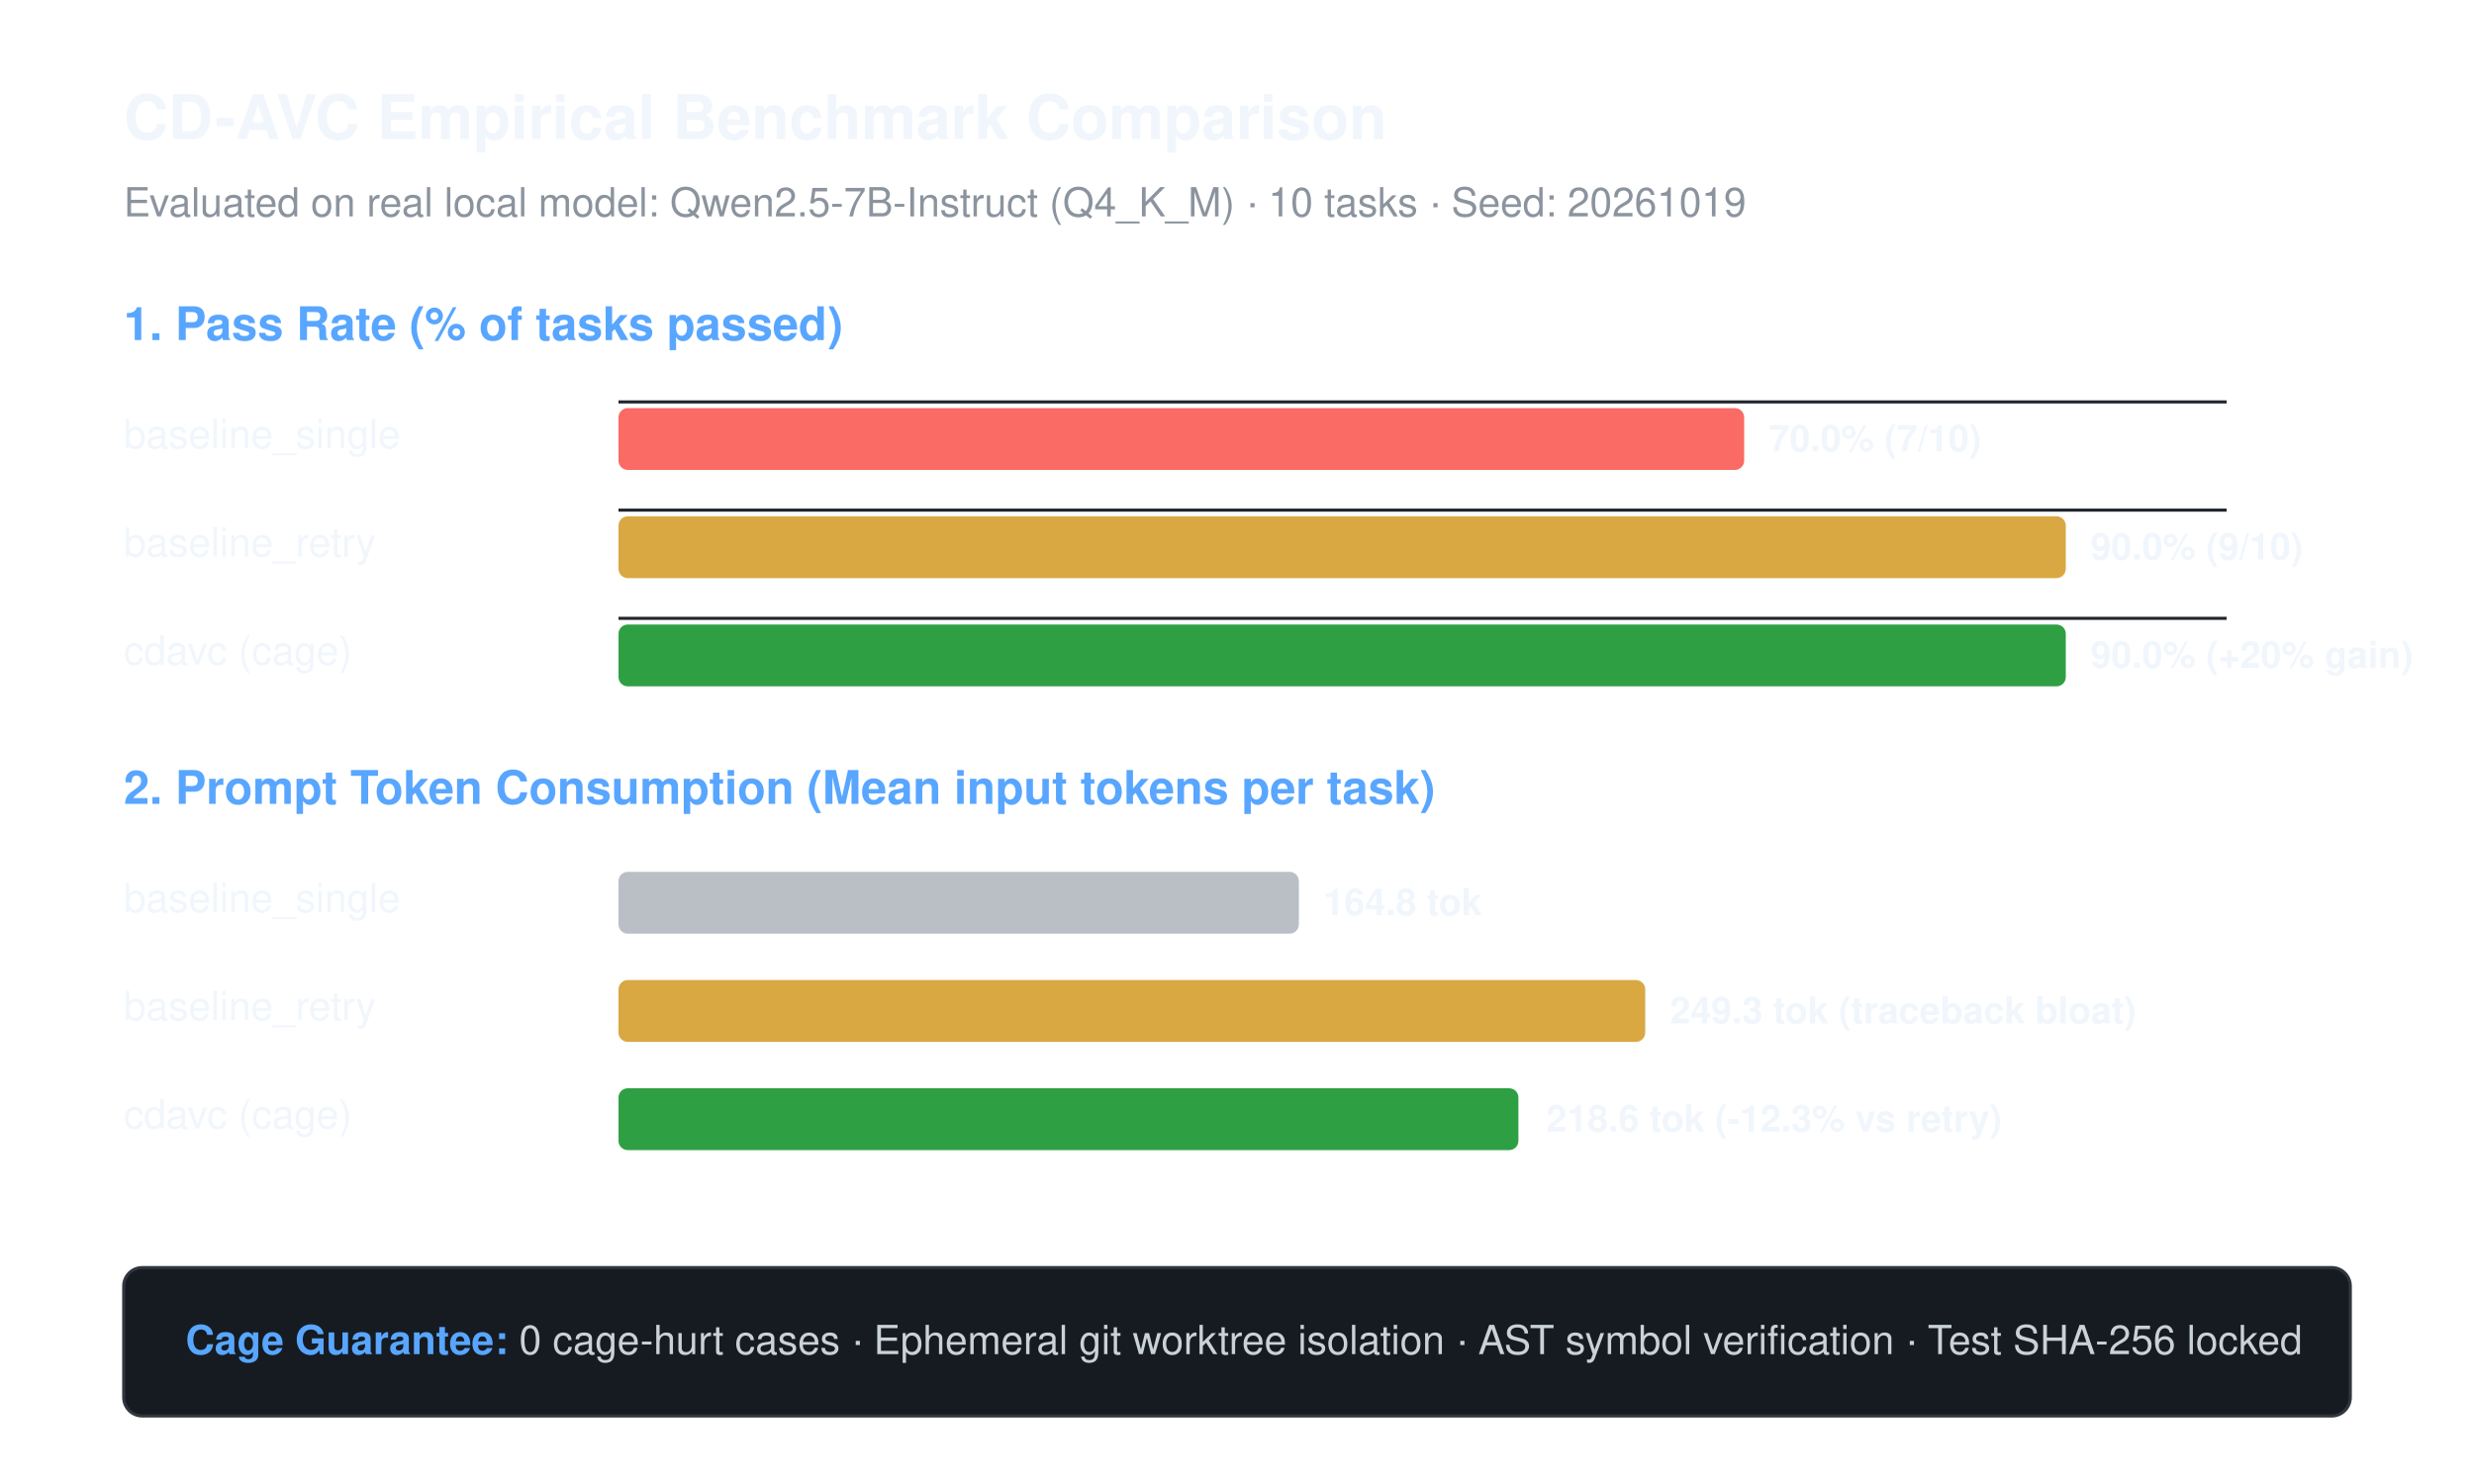
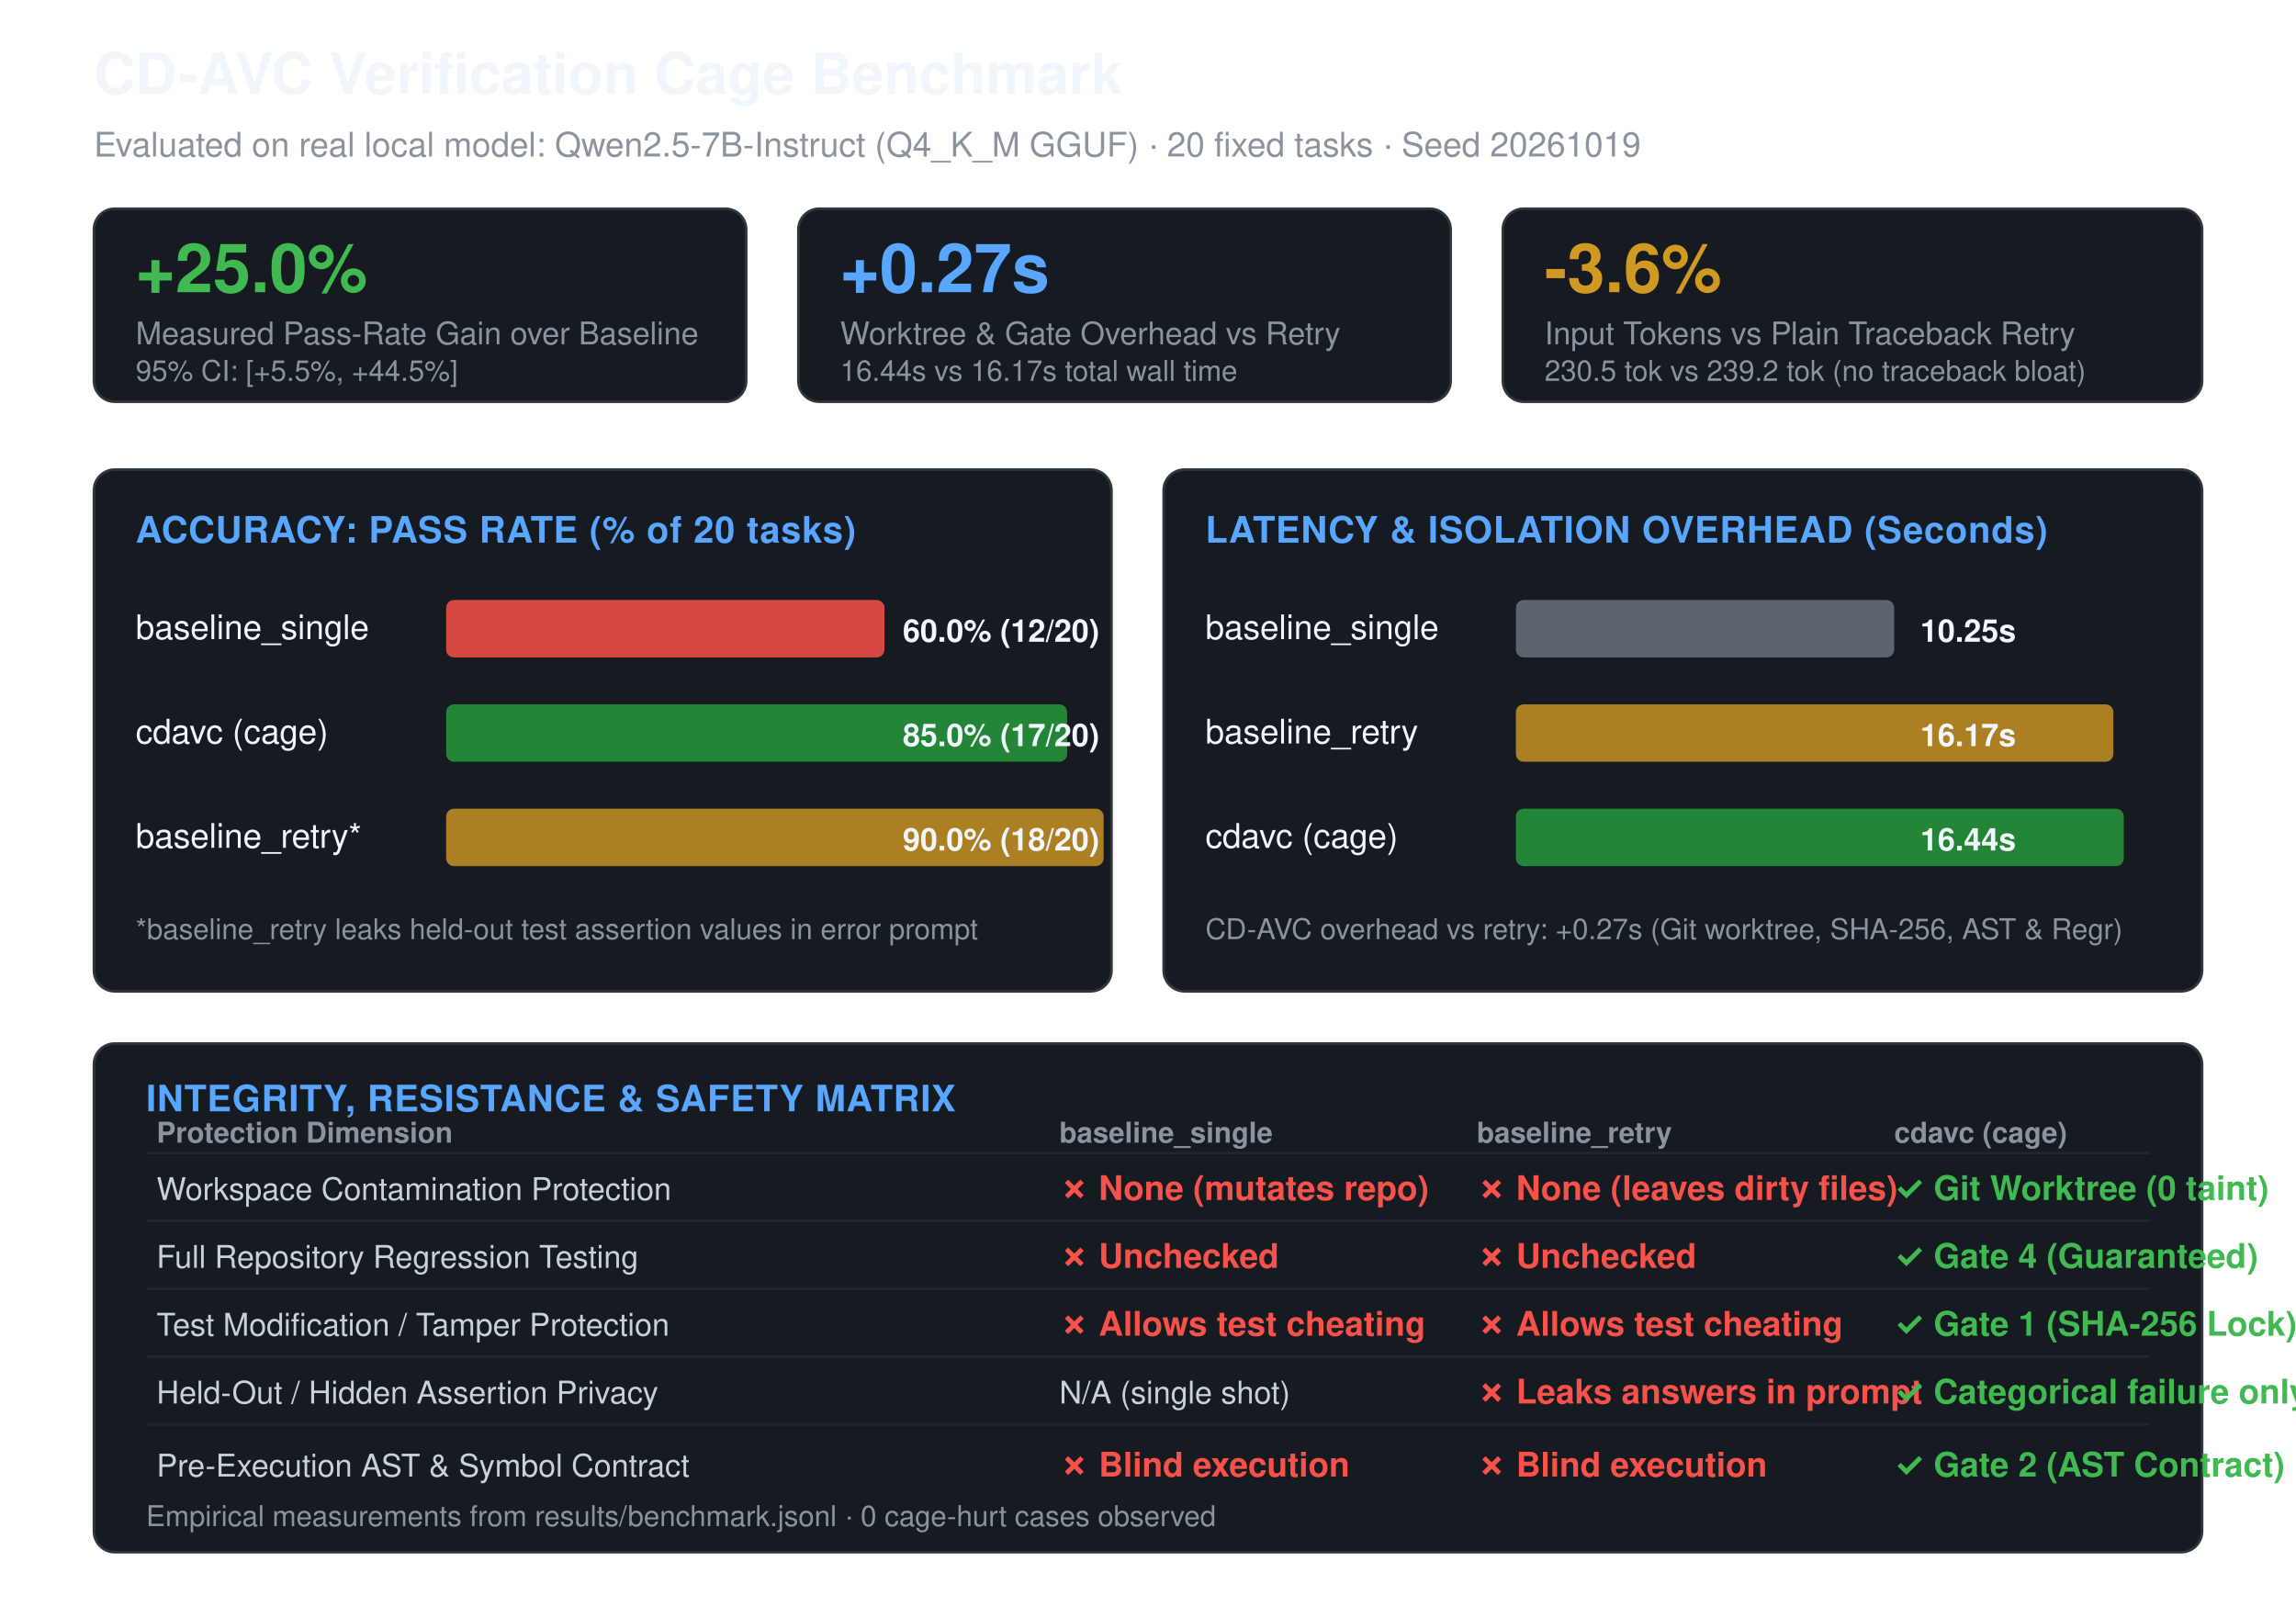
- <svg xmlns="http://www.w3.org/2000/svg" viewBox="0 0 800 480" width="100%" height="100%" style="background:#0d1117; font-family:-apple-system, BlinkMacSystemFont, 'Segoe UI', Helvetica, Arial, sans-serif;">
+ <svg xmlns="http://www.w3.org/2000/svg" viewBox="0 0 880 620" width="100%" height="100%" style="background:#0d1117; font-family:-apple-system, BlinkMacSystemFont, 'Segoe UI', Helvetica, Arial, sans-serif;">
  <style>
-     .title { fill: #f0f6fc; font-size: 20px; font-weight: 600; }
+     .title { fill: #f0f6fc; font-size: 22px; font-weight: 700; }
    .subtitle { fill: #8b949e; font-size: 13px; }
-     .axis-label { fill: #8b949e; font-size: 12px; }
+     .card-bg { fill: #161b22; stroke: #30363d; stroke-width: 1; rx: 8px; }
+     .section-title { fill: #58a6ff; font-size: 14px; font-weight: 600; letter-spacing: 0.3px; }
    .bar-label { fill: #f0f6fc; font-size: 13px; font-weight: 500; }
    .bar-val { fill: #f0f6fc; font-size: 12px; font-weight: 600; }
-     .section-title { fill: #58a6ff; font-size: 15px; font-weight: 600; }
+     .bar-sub { fill: #8b949e; font-size: 11px; }
+     .stat-val { font-size: 26px; font-weight: 700; }
+     .stat-label { fill: #8b949e; font-size: 12px; }
    .grid { stroke: #21262d; stroke-width: 1; }
+     .badge { font-size: 10px; font-weight: 700; text-anchor: middle; }
+     .table-head { fill: #8b949e; font-size: 11px; font-weight: 600; text-transform: uppercase; }
+     .table-cell { fill: #c9d1d9; font-size: 12px; }
+     .table-check { fill: #3fb950; font-weight: 700; font-size: 13px; }
+     .table-cross { fill: #f85149; font-weight: 700; font-size: 13px; }
  </style>
-   <text x="40" y="45" class="title">CD-AVC Empirical Benchmark Comparison</text>
-   <text x="40" y="70" class="subtitle">Evaluated on real local model: Qwen2.5-7B-Instruct (Q4_K_M) · 10 tasks · Seed: 20261019</text>
-   <g transform="translate(40, 110)">
-     <text x="0" y="0" class="section-title">1. Pass Rate (% of tasks passed)</text>
-     <line x1="160" y1="20" x2="680" y2="20" class="grid" />
-     <line x1="160" y1="55" x2="680" y2="55" class="grid" />
-     <line x1="160" y1="90" x2="680" y2="90" class="grid" />
-     <text x="0" y="35" class="bar-label">baseline_single</text>
-     <rect x="160" y="22" width="364" height="20" rx="3" fill="#f85149" opacity="0.85" />
-     <text x="532" y="36" class="bar-val">70.0% (7/10)</text>
-     <text x="0" y="70" class="bar-label">baseline_retry</text>
-     <rect x="160" y="57" width="468" height="20" rx="3" fill="#d29922" opacity="0.85" />
-     <text x="636" y="71" class="bar-val">90.0% (9/10)</text>
-     <text x="0" y="105" class="bar-label">cdavc (cage)</text>
-     <rect x="160" y="92" width="468" height="20" rx="3" fill="#2ea043" />
-     <text x="636" y="106" class="bar-val">90.0% (+20% gain)</text>
+   <g transform="translate(36, 36)">
+     <text x="0" y="0" class="title">CD-AVC Verification Cage Benchmark</text>
+     <text x="0" y="24" class="subtitle">Evaluated on real local model: Qwen2.5-7B-Instruct (Q4_K_M GGUF) · 20 fixed tasks · Seed 20261019</text>
  </g>
-   <g transform="translate(40, 260)">
-     <text x="0" y="0" class="section-title">2. Prompt Token Consumption (Mean input tokens per task)</text>
-     <text x="0" y="35" class="bar-label">baseline_single</text>
-     <rect x="160" y="22" width="220" height="20" rx="3" fill="#8b949e" opacity="0.6" />
-     <text x="388" y="36" class="bar-val">164.8 tok</text>
-     <text x="0" y="70" class="bar-label">baseline_retry</text>
-     <rect x="160" y="57" width="332" height="20" rx="3" fill="#d29922" opacity="0.85" />
-     <text x="500" y="71" class="bar-val">249.3 tok (traceback bloat)</text>
-     <text x="0" y="105" class="bar-label">cdavc (cage)</text>
-     <rect x="160" y="92" width="291" height="20" rx="3" fill="#2ea043" />
-     <text x="460" y="106" class="bar-val">218.6 tok (-12.3% vs retry)</text>
+   <g transform="translate(36, 80)">
+     <rect x="0" y="0" width="250" height="74" class="card-bg" />
+     <text x="16" y="32" class="stat-val" fill="#3fb950">+25.0%</text>
+     <text x="16" y="52" class="stat-label">Measured Pass-Rate Gain over Baseline</text>
+     <text x="16" y="66" class="bar-sub" fill="#3fb950">95% CI: [+5.5%, +44.5%]</text>
+     <rect x="270" y="0" width="250" height="74" class="card-bg" />
+     <text x="286" y="32" class="stat-val" fill="#58a6ff">+0.27s</text>
+     <text x="286" y="52" class="stat-label">Worktree &amp; Gate Overhead vs Retry</text>
+     <text x="286" y="66" class="bar-sub" fill="#8b949e">16.44s vs 16.17s total wall time</text>
+     <rect x="540" y="0" width="268" height="74" class="card-bg" />
+     <text x="556" y="32" class="stat-val" fill="#d29922">-3.6%</text>
+     <text x="556" y="52" class="stat-label">Input Tokens vs Plain Traceback Retry</text>
+     <text x="556" y="66" class="bar-sub" fill="#8b949e">230.5 tok vs 239.2 tok (no traceback bloat)</text>
  </g>
-   <g transform="translate(40, 410)">
-     <rect x="0" y="0" width="720" height="48" rx="6" fill="#161b22" stroke="#30363d" />
-     <text x="20" y="28" class="subtitle" font-size="12">
-       <tspan fill="#58a6ff" font-weight="600">Cage Guarantee:</tspan>
-       <tspan fill="#c9d1d9"> 0 cage-hurt cases · Ephemeral git worktree isolation · AST symbol verification · Test SHA-256 locked</tspan>
-     </text>
+   <g transform="translate(36, 180)">
+     <rect x="0" y="0" width="390" height="200" class="card-bg" />
+     <text x="16" y="28" class="section-title">ACCURACY: PASS RATE (% of 20 tasks)</text>
+     <text x="16" y="65" class="bar-label">baseline_single</text>
+     <rect x="135" y="50" width="168" height="22" rx="3" fill="#f85149" opacity="0.85" />
+     <text x="310" y="66" class="bar-val">60.0% (12/20)</text>
+     <text x="16" y="105" class="bar-label">cdavc (cage)</text>
+     <rect x="135" y="90" width="238" height="22" rx="3" fill="#238636" />
+     <text x="310" y="106" class="bar-val">85.0% (17/20)</text>
+     <text x="16" y="145" class="bar-label">baseline_retry*</text>
+     <rect x="135" y="130" width="252" height="22" rx="3" fill="#d29922" opacity="0.8" />
+     <text x="310" y="146" class="bar-val">90.0% (18/20)</text>
+     <text x="16" y="180" class="bar-sub">*baseline_retry leaks held-out test assertion values in error prompt</text>
+   </g>
+   <g transform="translate(446, 180)">
+     <rect x="0" y="0" width="398" height="200" class="card-bg" />
+     <text x="16" y="28" class="section-title">LATENCY &amp; ISOLATION OVERHEAD (Seconds)</text>
+     <text x="16" y="65" class="bar-label">baseline_single</text>
+     <rect x="135" y="50" width="145" height="22" rx="3" fill="#8b949e" opacity="0.6" />
+     <text x="290" y="66" class="bar-val">10.25s</text>
+     <text x="16" y="105" class="bar-label">baseline_retry</text>
+     <rect x="135" y="90" width="229" height="22" rx="3" fill="#d29922" opacity="0.8" />
+     <text x="290" y="106" class="bar-val">16.17s</text>
+     <text x="16" y="145" class="bar-label">cdavc (cage)</text>
+     <rect x="135" y="130" width="233" height="22" rx="3" fill="#238636" />
+     <text x="290" y="146" class="bar-val">16.44s</text>
+     <text x="16" y="180" class="bar-sub">CD-AVC overhead vs retry: +0.27s (Git worktree, SHA-256, AST &amp; Regr)</text>
+   </g>
+   <g transform="translate(36, 400)">
+     <rect x="0" y="0" width="808" height="195" class="card-bg" />
+     <text x="20" y="26" class="section-title">INTEGRITY, RESISTANCE &amp; SAFETY MATRIX</text>
+     <line x1="20" y1="42" x2="788" y2="42" class="grid" />
+     <text x="24" y="38" class="table-head">Protection Dimension</text>
+     <text x="370" y="38" class="table-head">baseline_single</text>
+     <text x="530" y="38" class="table-head">baseline_retry</text>
+     <text x="690" y="38" class="table-head">cdavc (cage)</text>
+     <line x1="20" y1="68" x2="788" y2="68" class="grid" />
+     <text x="24" y="60" class="table-cell">Workspace Contamination Protection</text>
+     <text x="370" y="60" class="table-cross">✗ None (mutates repo)</text>
+     <text x="530" y="60" class="table-cross">✗ None (leaves dirty files)</text>
+     <text x="690" y="60" class="table-check">✓ Git Worktree (0 taint)</text>
+     <line x1="20" y1="94" x2="788" y2="94" class="grid" />
+     <text x="24" y="86" class="table-cell">Full Repository Regression Testing</text>
+     <text x="370" y="86" class="table-cross">✗ Unchecked</text>
+     <text x="530" y="86" class="table-cross">✗ Unchecked</text>
+     <text x="690" y="86" class="table-check">✓ Gate 4 (Guaranteed)</text>
+     <line x1="20" y1="120" x2="788" y2="120" class="grid" />
+     <text x="24" y="112" class="table-cell">Test Modification / Tamper Protection</text>
+     <text x="370" y="112" class="table-cross">✗ Allows test cheating</text>
+     <text x="530" y="112" class="table-cross">✗ Allows test cheating</text>
+     <text x="690" y="112" class="table-check">✓ Gate 1 (SHA-256 Lock)</text>
+     <line x1="20" y1="146" x2="788" y2="146" class="grid" />
+     <text x="24" y="138" class="table-cell">Held-Out / Hidden Assertion Privacy</text>
+     <text x="370" y="138" class="table-cell">N/A (single shot)</text>
+     <text x="530" y="138" class="table-cross">✗ Leaks answers in prompt</text>
+     <text x="690" y="138" class="table-check">✓ Categorical failure only</text>
+     <text x="24" y="166" class="table-cell">Pre-Execution AST &amp; Symbol Contract</text>
+     <text x="370" y="166" class="table-cross">✗ Blind execution</text>
+     <text x="530" y="166" class="table-cross">✗ Blind execution</text>
+     <text x="690" y="166" class="table-check">✓ Gate 2 (AST Contract)</text>
+     <text x="20" y="185" class="bar-sub" fill="#8b949e">Empirical measurements from results/benchmark.jsonl · 0 cage-hurt cases observed</text>
  </g>
</svg>
